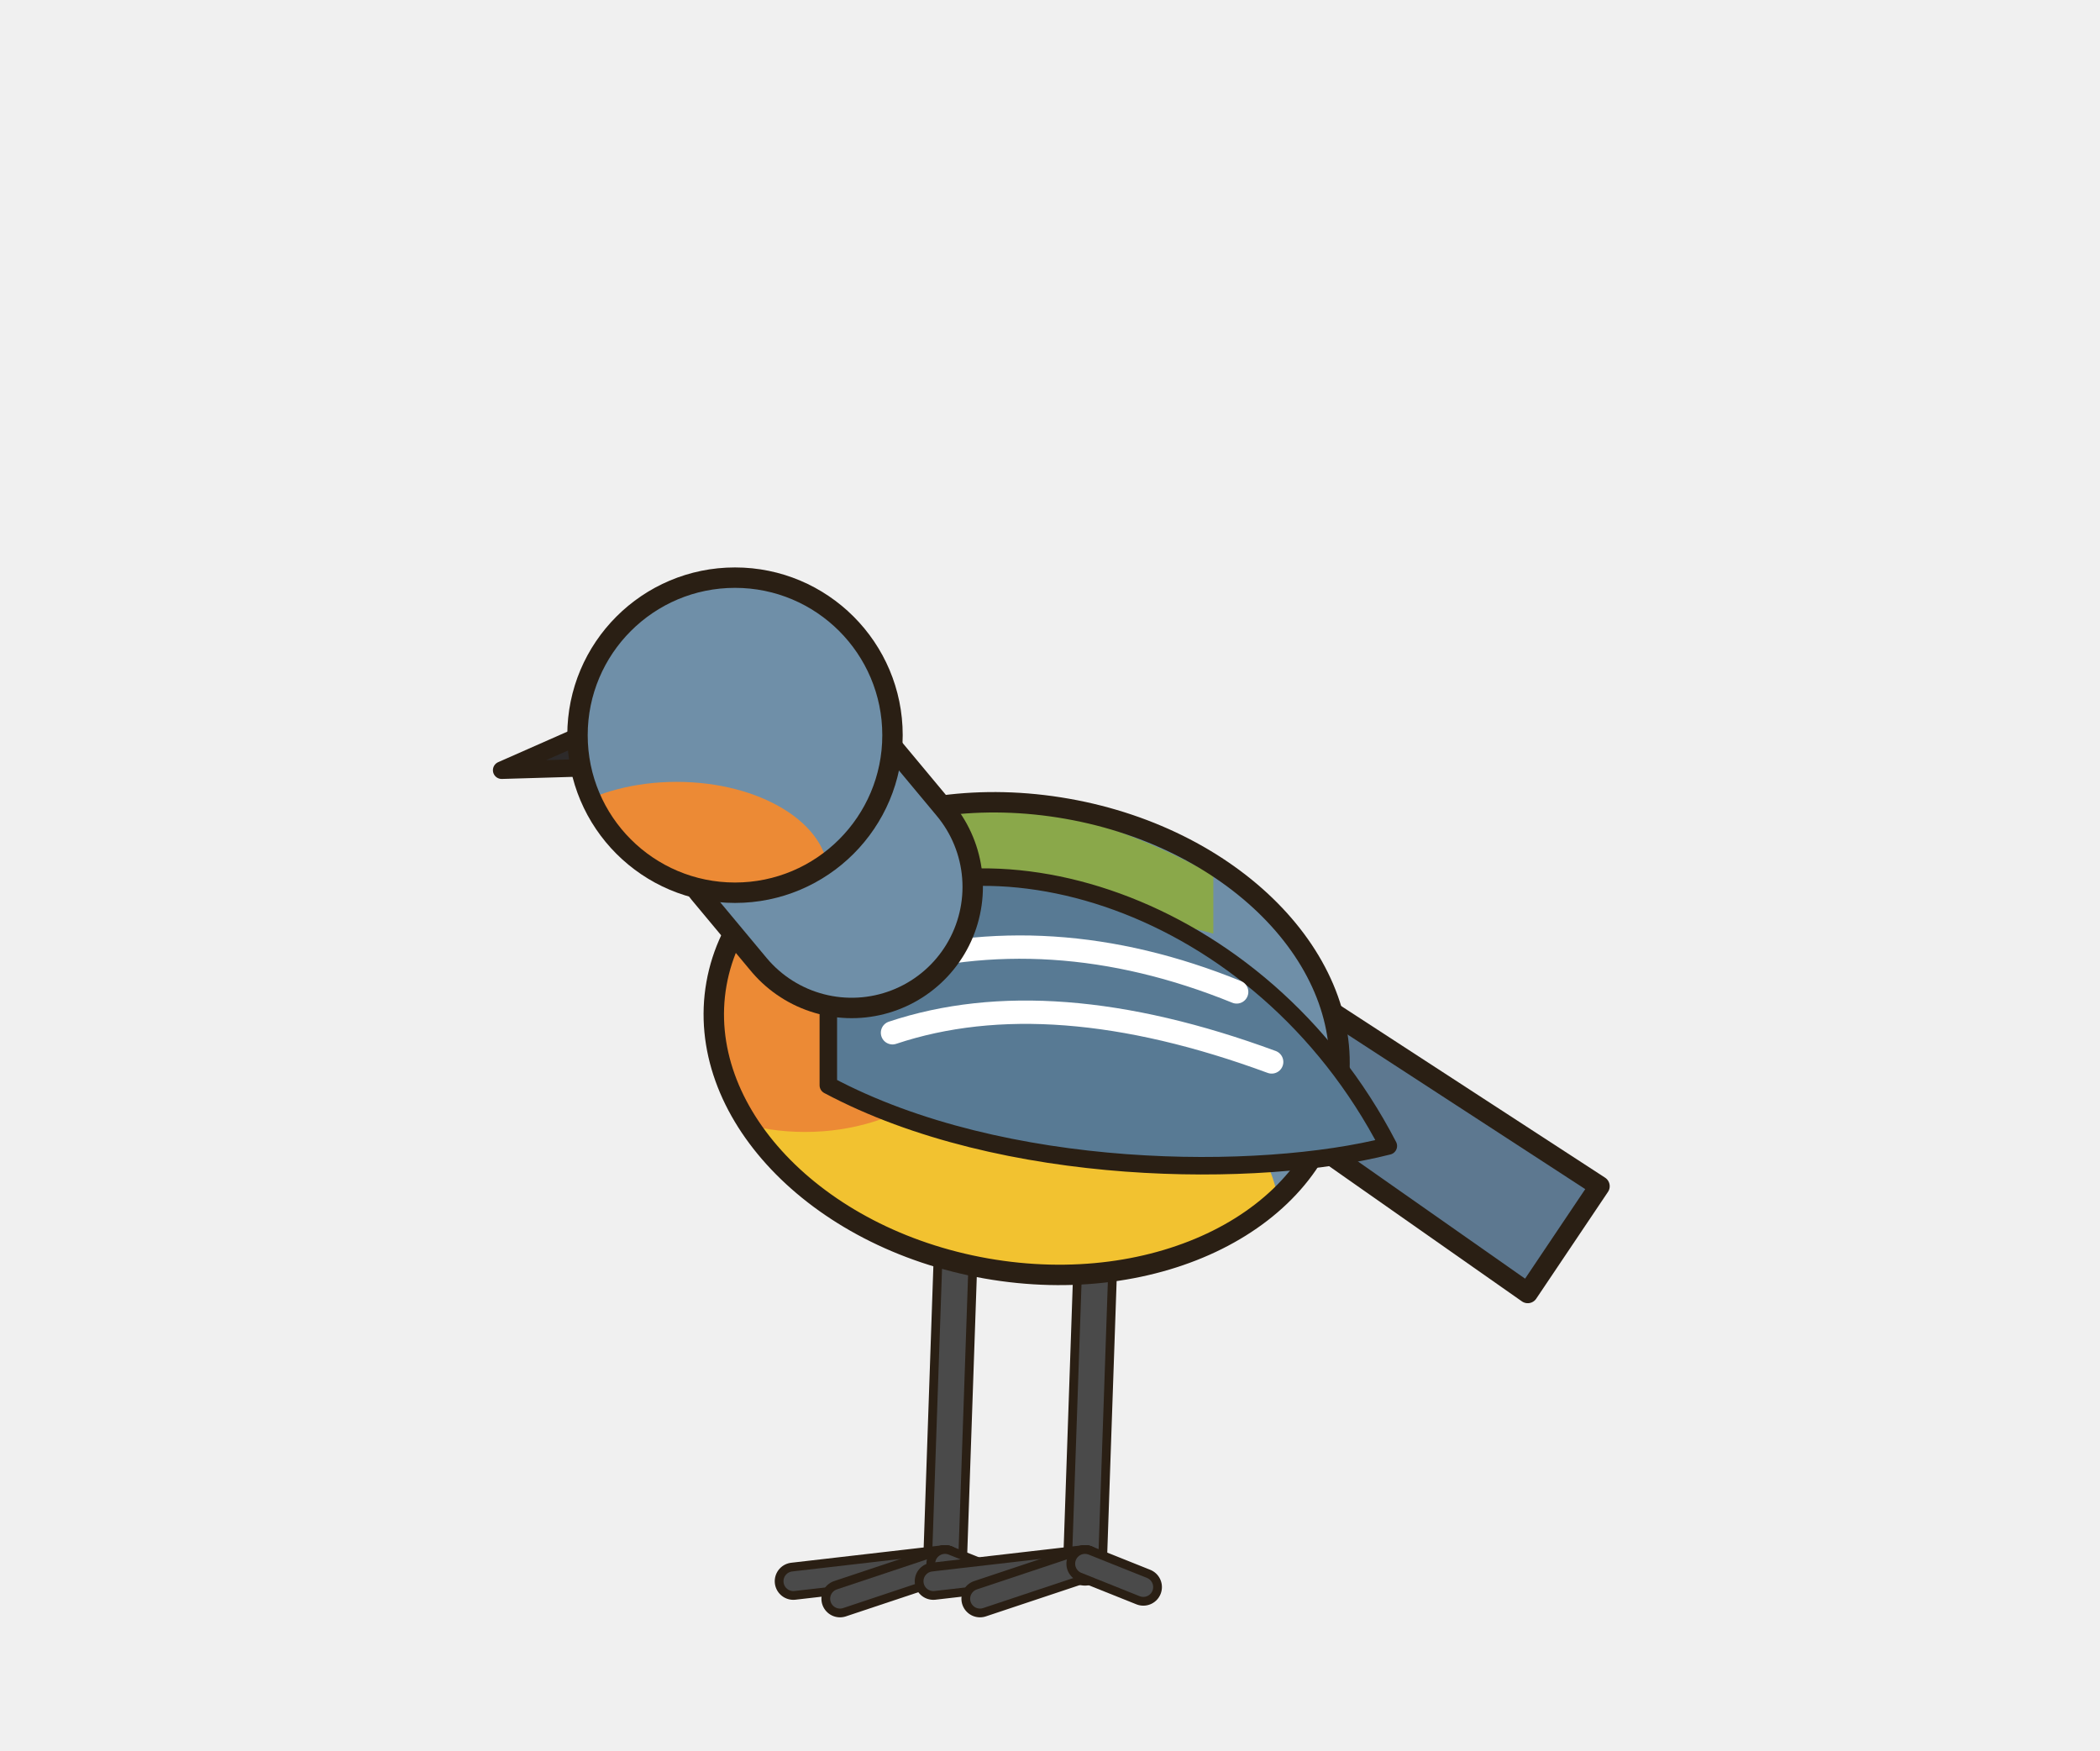
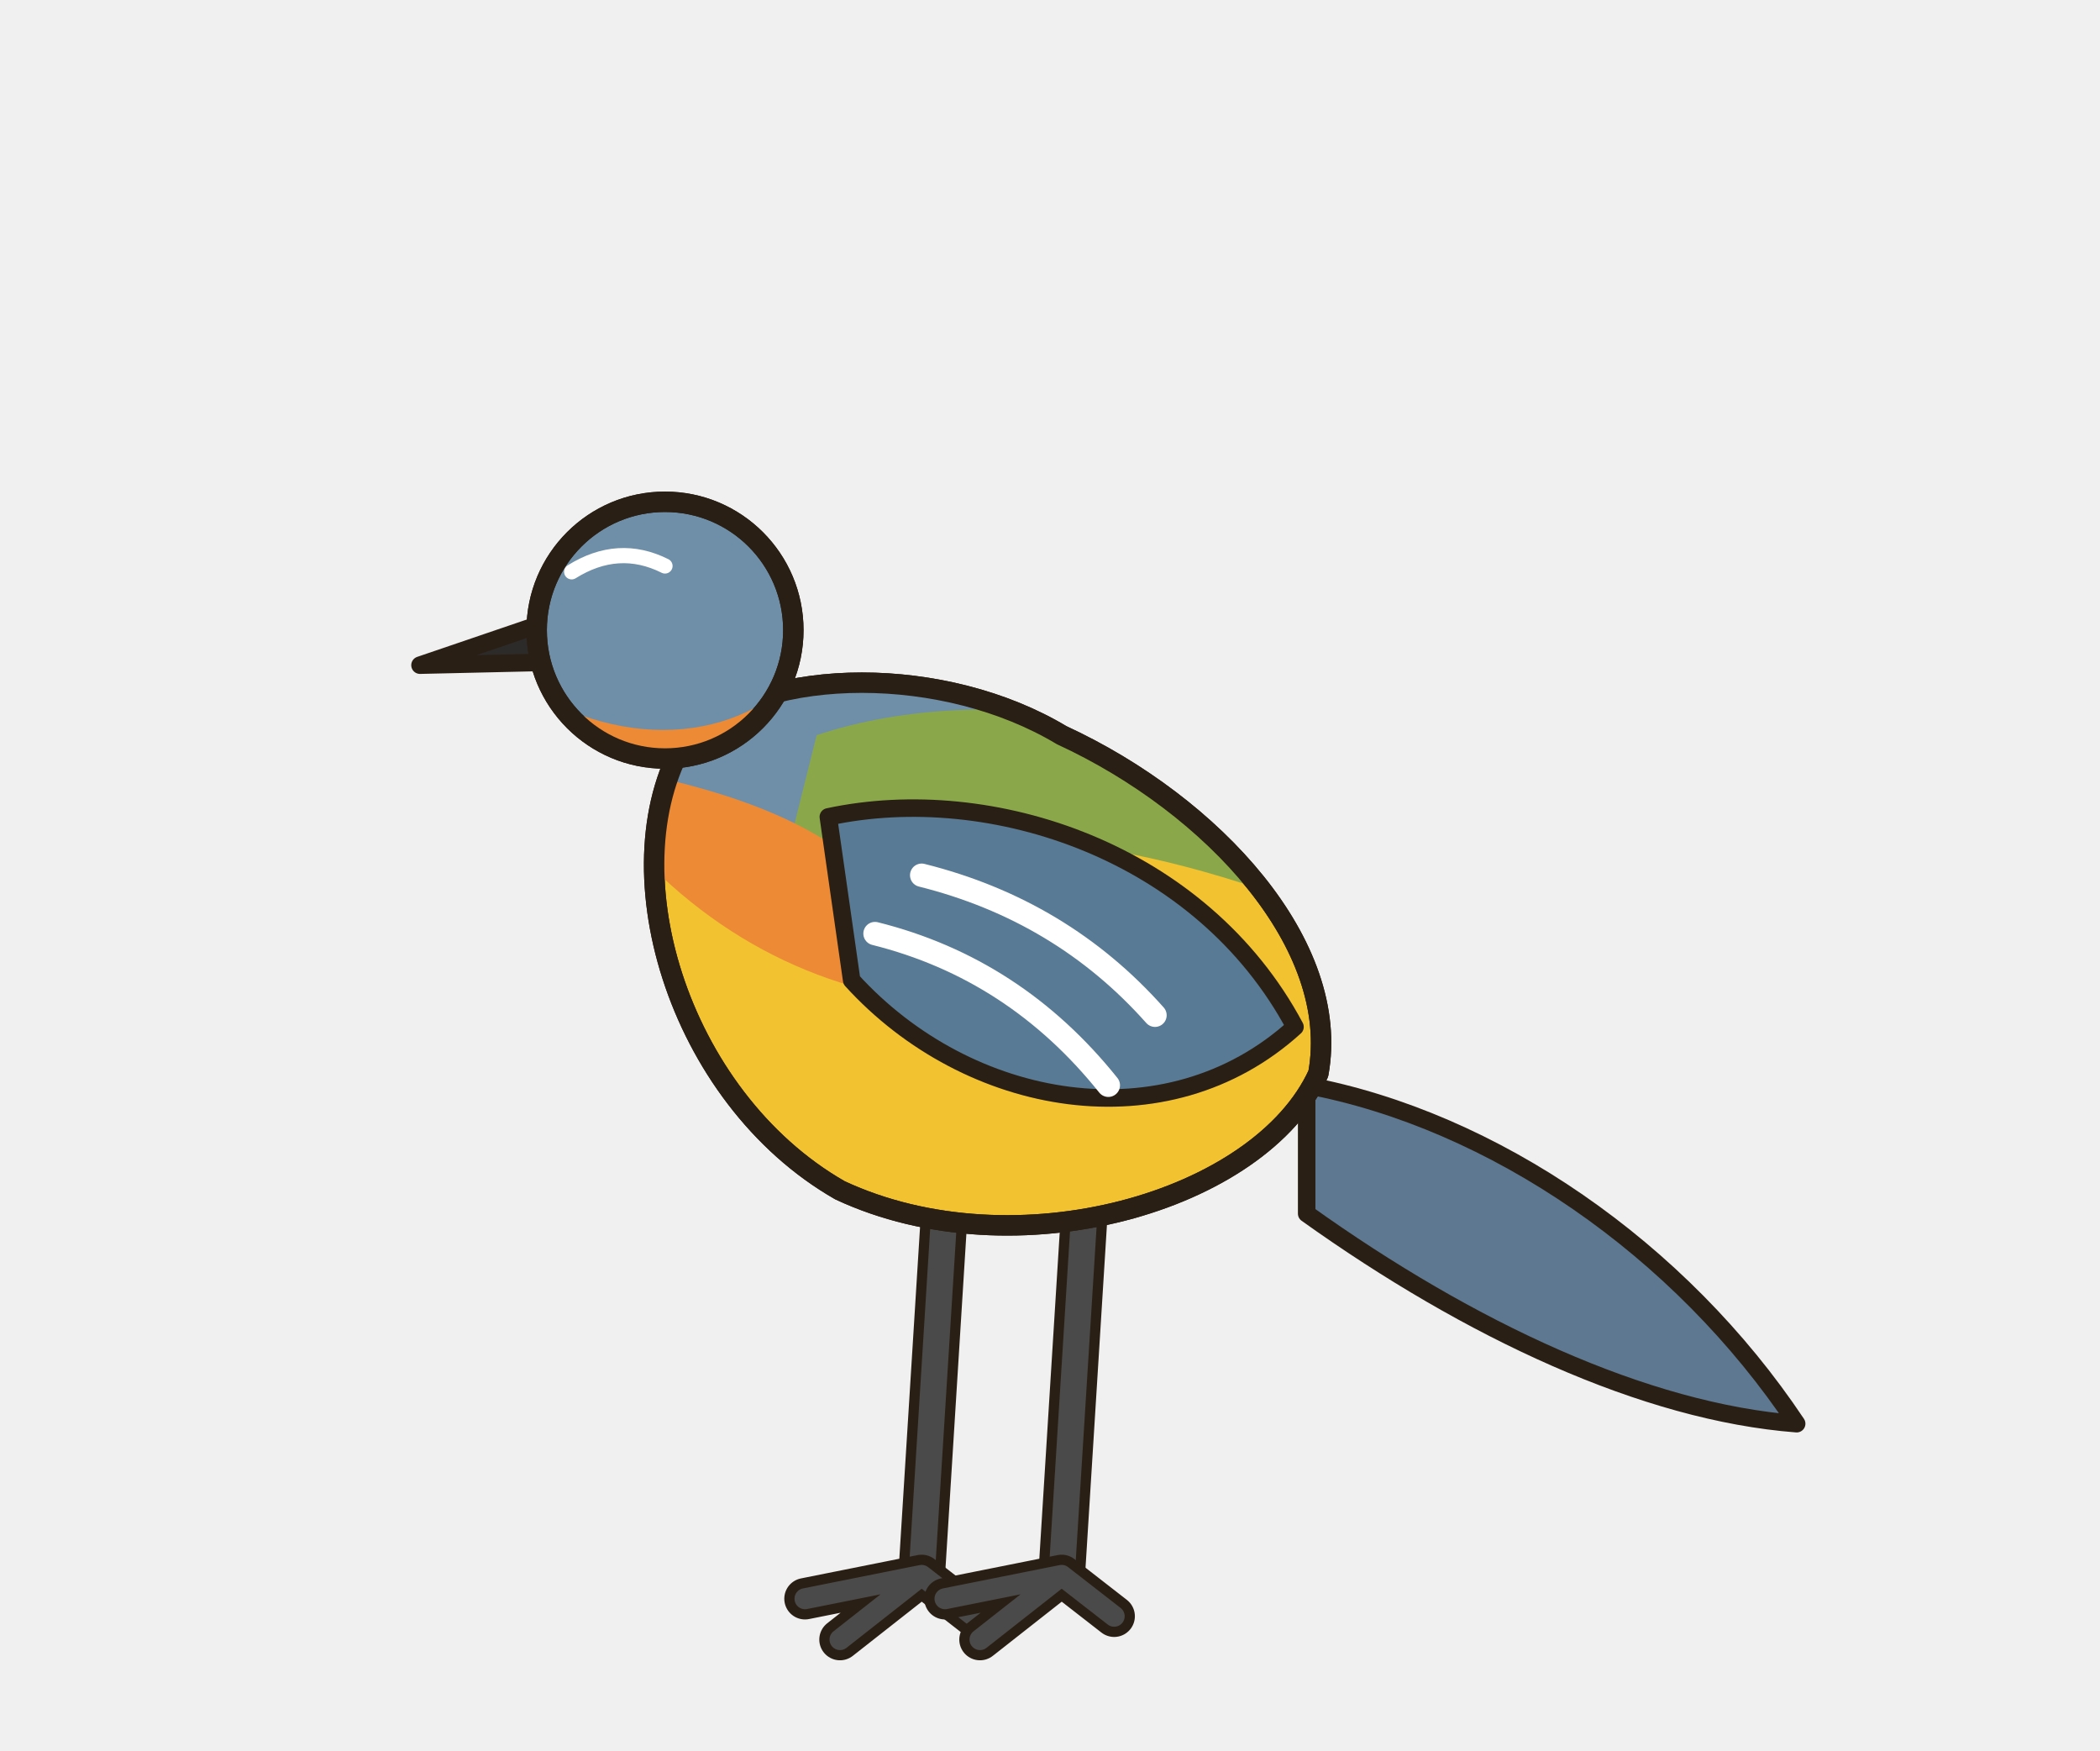
<svg xmlns="http://www.w3.org/2000/svg" role="img" aria-label="Pitiayumí" viewBox="-20 0 360 300" width="360" height="300" style="overflow:visible">
-   <style>#m-root{transform-box:view-box;transform-origin:150px 272px;animation:br 3.6s ease-in-out infinite}@keyframes br{0%,100%{transform:scale(1,1)}50%{transform:scale(1,1.012)}}#m-head{transform-box:view-box;transform-origin:126px 152px;animation:hb 4.6s ease-in-out infinite}@keyframes hb{0%,100%{transform:rotate(0)}22%{transform:rotate(-7.0deg)}45%{transform:rotate(4.0deg) translateY(1px)}62%{transform:rotate(-3.0deg)}80%{transform:rotate(6.0deg)}}#m-tail{transform-box:view-box;transform-origin:200px 180px;animation:tl 3.1s ease-in-out infinite}@keyframes tl{0%,66%,100%{transform:rotate(0)}74%{transform:rotate(-11.0deg)}84%{transform:rotate(4.0deg)}92%{transform:rotate(-3.0deg)}}#m-lid{transform-box:fill-box;transform-origin:center;animation:bl 4.4s infinite}@keyframes bl{0%,92%,100%{transform:scaleY(0)}95%{transform:scaleY(1)}}@media (prefers-reduced-motion:reduce){*{animation:none!important}}</style>
+   <style>#m-root{transform-box:view-box;transform-origin:150px 275px;animation:br 3.6s ease-in-out infinite}@keyframes br{0%,100%{transform:scale(1,1)}50%{transform:scale(1,1.012)}}#m-head{transform-box:view-box;transform-origin:118px 132px;animation:hb 4.6s ease-in-out infinite}@keyframes hb{0%,100%{transform:rotate(0)}22%{transform:rotate(-7.0deg)}45%{transform:rotate(4.0deg) translateY(1px)}62%{transform:rotate(-3.0deg)}80%{transform:rotate(6.0deg)}}#m-tail{transform-box:view-box;transform-origin:206px 190px;animation:tl 3.1s ease-in-out infinite}@keyframes tl{0%,66%,100%{transform:rotate(0)}74%{transform:rotate(-11.7deg)}84%{transform:rotate(5.2deg)}92%{transform:rotate(-3.9deg)}}.lid{transform-box:fill-box;transform-origin:center;animation:bl 4.4s infinite}@keyframes bl{0%,92%,100%{transform:scaleY(0)}95%{transform:scaleY(1)}}@media (prefers-reduced-motion:reduce){*{animation:none!important}}</style>
  <g id="m-root">
+     <path d="M142 206 L138 270" stroke="#2a1f14" stroke-width="8.0" stroke-linecap="round" />
+     <path d="M142 206 L138 270" stroke="#4a4a4a" stroke-width="4.5" stroke-linecap="round" />
+     <path d="M138 270 L118 274M138 270 L124 281M138 270 L147 277" stroke="#2a1f14" stroke-width="7.1" stroke-linecap="round" />
+     <path d="M138 270 L118 274M138 270 L124 281M138 270 L147 277" stroke="#4a4a4a" stroke-width="3.6" stroke-linecap="round" />
+     <path d="M166 206 L162 270" stroke="#2a1f14" stroke-width="8.0" stroke-linecap="round" />
+     <path d="M166 206 L162 270" stroke="#4a4a4a" stroke-width="4.5" stroke-linecap="round" />
+     <path d="M162 270 L142 274M162 270 L148 281M162 270 L171 277" stroke="#2a1f14" stroke-width="7.1" stroke-linecap="round" />
+     <path d="M162 270 L142 274M162 270 L148 281M162 270 L171 277" stroke="#4a4a4a" stroke-width="3.6" stroke-linecap="round" />
    <g id="m-tail">
-       <path d="M194.4 188.3 L241.9 221.6 L254.2 203.3 L205.6 171.7 Z" fill="#5d7890" stroke="#2a1f14" stroke-width="3.5" stroke-linejoin="round" />
+       <path d="M204 186 C236 192 268 214 288 244 C262 242 232 228 204 208 Z" fill="#5d7890" stroke="#2a1f14" stroke-width="3" stroke-linejoin="round" stroke-linecap="round" />
    </g>
-     <g id="m-legs">
-       <path d="M144 210 L142 268" stroke="#2a1f14" stroke-width="7.5" stroke-linecap="round" />
-       <path d="M144 210 L142 268" stroke="#4a4a4a" stroke-width="4.5" stroke-linecap="round" />
-       <path d="M142 268 L116.0 271.0" stroke="#2a1f14" stroke-width="6.375" stroke-linecap="round" />
-       <path d="M142 268 L116.0 271.0" stroke="#4a4a4a" stroke-width="3.375" stroke-linecap="round" />
-       <path d="M142 268 L124.0 274.0" stroke="#2a1f14" stroke-width="6.375" stroke-linecap="round" />
-       <path d="M142 268 L124.0 274.0" stroke="#4a4a4a" stroke-width="3.375" stroke-linecap="round" />
-       <path d="M142 268 L152.0 272.0" stroke="#2a1f14" stroke-width="6.375" stroke-linecap="round" />
-       <path d="M142 268 L152.0 272.0" stroke="#4a4a4a" stroke-width="3.375" stroke-linecap="round" />
-       <path d="M168 210 L166 268" stroke="#2a1f14" stroke-width="7.5" stroke-linecap="round" />
-       <path d="M168 210 L166 268" stroke="#4a4a4a" stroke-width="4.5" stroke-linecap="round" />
-       <path d="M166 268 L140.0 271.0" stroke="#2a1f14" stroke-width="6.375" stroke-linecap="round" />
-       <path d="M166 268 L140.0 271.0" stroke="#4a4a4a" stroke-width="3.375" stroke-linecap="round" />
-       <path d="M166 268 L148.0 274.0" stroke="#2a1f14" stroke-width="6.375" stroke-linecap="round" />
-       <path d="M166 268 L148.0 274.0" stroke="#4a4a4a" stroke-width="3.375" stroke-linecap="round" />
-       <path d="M166 268 L176.0 272.0" stroke="#2a1f14" stroke-width="6.375" stroke-linecap="round" />
-       <path d="M166 268 L176.0 272.0" stroke="#4a4a4a" stroke-width="3.375" stroke-linecap="round" />
+     <path d="M98 126 C84 148 96 188 124 204 C154 218 196 206 206 184 C210 162 188 138 162 126 C142 114 112 114 98 126 Z" fill="#f2c230" stroke="#2a1f14" stroke-width="3.5" stroke-linejoin="round" stroke-linecap="round" />
+     <clipPath id="cc">
+       <path d="M98 126 C84 148 96 188 124 204 C154 218 196 206 206 184 C210 162 188 138 162 126 C142 114 112 114 98 126 Z" />
+     </clipPath>
+     <g clip-path="url(#cc)">
+       <path d="M80 100 C110 116 150 100 214 130 L214 150 C170 140 120 150 70 130 Z" fill="#6f8fa8" />
+       <path d="M120 126 C150 116 190 124 210 140 L206 156 C170 142 140 140 114 150 Z" fill="#8aa84a" />
+       <path d="M84 140 C100 160 120 170 142 172 C136 150 120 140 96 134 Z" fill="#ec8a35" />
    </g>
-     <ellipse id="m-body" cx="156" cy="178" rx="54" ry="40" transform="rotate(10 156 178)" fill="#6f8fa8" />
-     <clipPath id="bc">
-       <ellipse cx="156" cy="178" rx="54" ry="40" transform="rotate(10 156 178)" />
-     </clipPath>
-     <g clip-path="url(#bc)">
-       <ellipse cx="140" cy="209.2" rx="59.4" ry="36.0" fill="#f2c230" />
-       <ellipse cx="122.52" cy="184" rx="22.68" ry="34.0" fill="#f2c230" />
-       <ellipse cx="118" cy="172" rx="30" ry="22" fill="#ec8a35" />
-       <path d="M120 142 Q152 130 188 150 L188 160 Q150 150 120 160 Z" fill="#8aa84a" />
-     </g>
-     <ellipse cx="156" cy="178" rx="54" ry="40" transform="rotate(10 156 178)" fill="none" stroke="#2a1f14" stroke-width="3.5" />
-     <g id="m-wing">
-       <path d="M122 158 C148 140 196 154 218 196.4 C196 202 152 202 122 186 Z" fill="#587a94" stroke="#2a1f14" stroke-width="3" stroke-linejoin="round" />
-       <path d="M130 166 Q160 157 192 170" stroke="#ffffff" stroke-width="4" fill="none" stroke-linecap="round" />
-       <path d="M133 177 Q160 168 198 182" stroke="#ffffff" stroke-width="4" fill="none" stroke-linecap="round" />
-     </g>
+     <path d="M98 126 C84 148 96 188 124 204 C154 218 196 206 206 184 C210 162 188 138 162 126 C142 114 112 114 98 126 Z" fill="none" stroke="#2a1f14" stroke-width="3.5" stroke-linejoin="round" />
+     <path d="M122 140 C150 134 186 146 202 176 C180 196 146 190 126 168 Z" fill="#587a94" stroke="#2a1f14" stroke-width="3" stroke-linejoin="round" stroke-linecap="round" />
+     <path d="M138 150 q24 6 40 24 M130 160 q24 6 40 26" stroke="#fff" stroke-width="4" fill="none" stroke-linecap="round" />
    <g id="m-head">
-       <path d="M126 152 L116 140" stroke="#2a1f14" stroke-width="45" stroke-linecap="round" />
-       <path d="M126 152 L116 140" stroke="#6f8fa8" stroke-width="38" stroke-linecap="round" />
-       <path d="M83.0 124.5 L66.0 132.0 L83.0 131.5 Z" fill="#2d2a2a" stroke="#2a1f14" stroke-width="3" stroke-linejoin="round" />
-       <circle cx="106" cy="126" r="27" fill="#6f8fa8" />
+       <path d="M74 106.5 L52 114 L74 113.5 Z" fill="#2d2a2a" stroke="#2a1f14" stroke-width="3" stroke-linejoin="round" stroke-linecap="round" />
+       <ellipse cx="94" cy="108" rx="22" ry="22" fill="#6f8fa8" stroke="#2a1f14" stroke-width="3.5" stroke-linejoin="round" stroke-linecap="round" />
      <clipPath id="hc">
-         <circle cx="106" cy="126" r="27" />
+         <ellipse cx="94" cy="108" rx="22" ry="22" />
      </clipPath>
      <g clip-path="url(#hc)">
-         <ellipse cx="96" cy="150" rx="26" ry="16" fill="#ec8a35" />
+         <path d="M70 118 C90 130 110 126 120 112 L120 136 L70 136 Z" fill="#ec8a35" />
      </g>
-       <circle cx="106" cy="126" r="27" fill="none" stroke="#2a1f14" stroke-width="3.5" />
-       <circle cx="97" cy="122" r="4.6" fill="#1b120c" />
-       <circle cx="95.5" cy="120.3" r="1.5" fill="#fff" />
-       <ellipse id="m-lid" cx="97" cy="122" rx="7.8" ry="7.8" fill="#6f8fa8" />
+       <ellipse cx="94" cy="108" rx="22" ry="22" fill="none" stroke="#2a1f14" stroke-width="3.5" />
+       <circle cx="84" cy="104" r="4" fill="#1b120c" />
+       <circle cx="82.8" cy="102.6" r="1.3" fill="#fff" />
+       <ellipse class="lid" cx="84" cy="104" rx="7.4" ry="7.4" fill="#6f8fa8" />
+       <path d="M78 98 Q86 93 94 97" stroke="#fff" stroke-width="2.6" fill="none" stroke-linecap="round" />
    </g>
  </g>
</svg>
